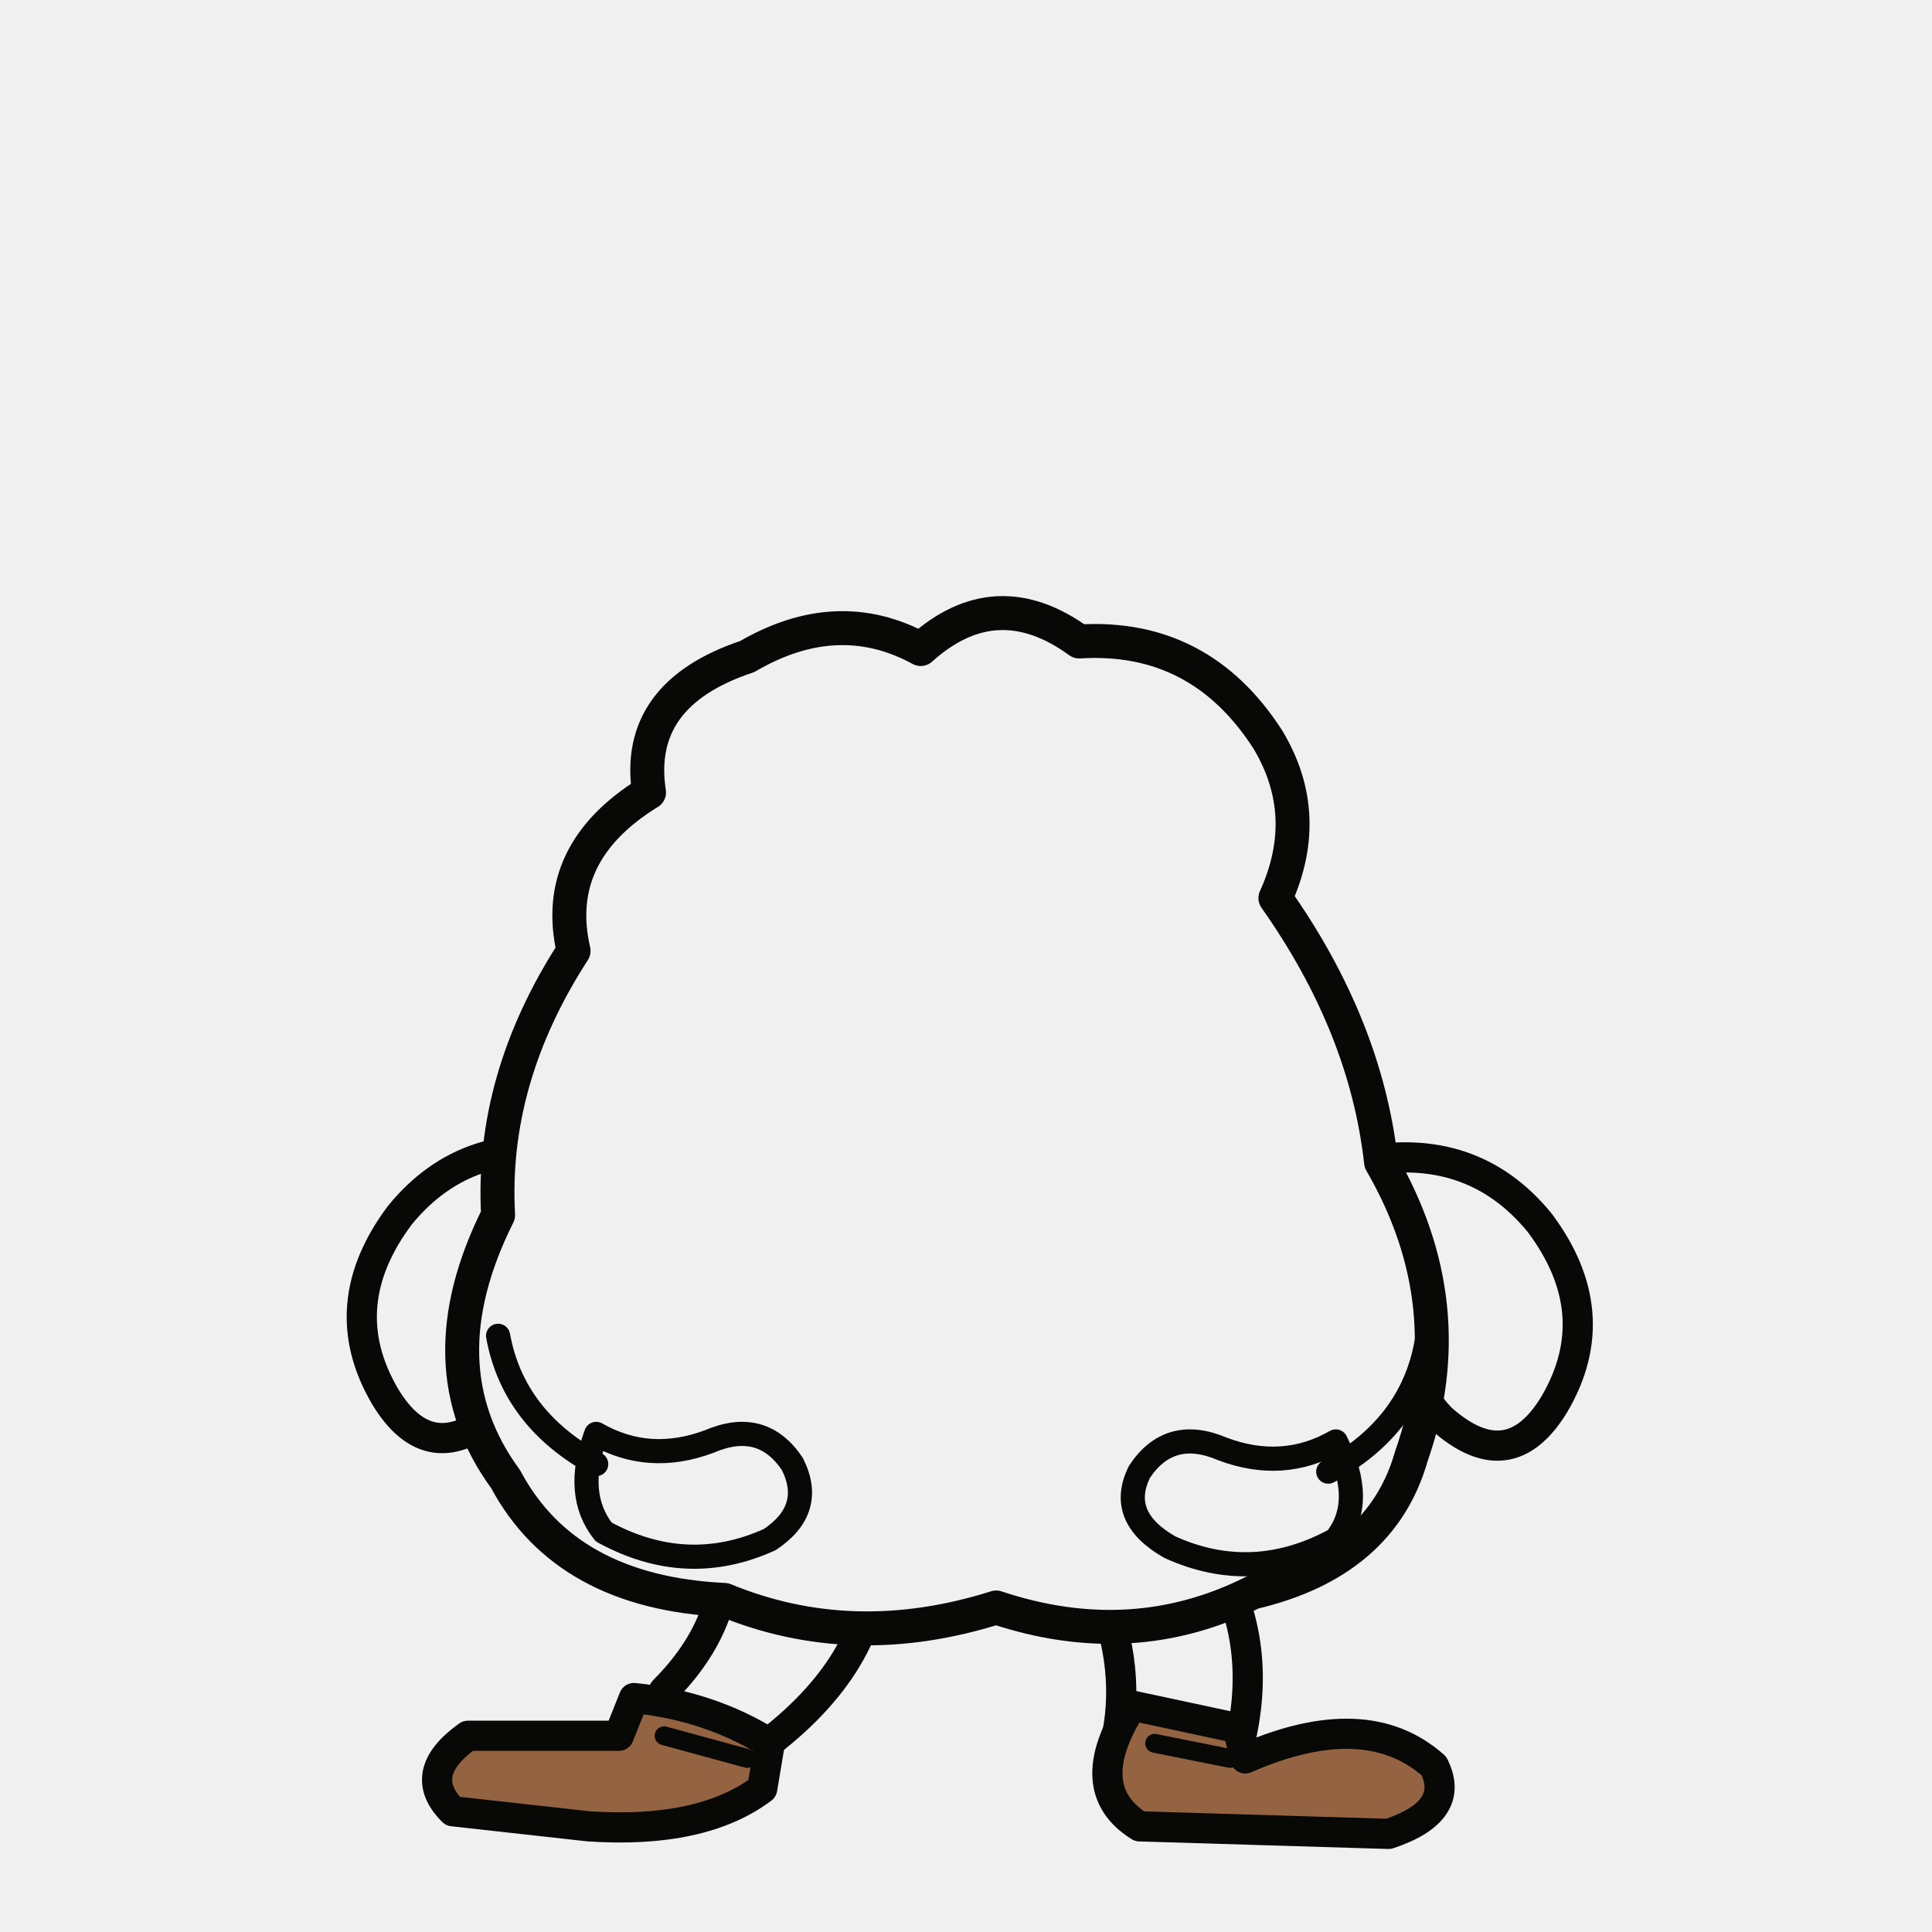
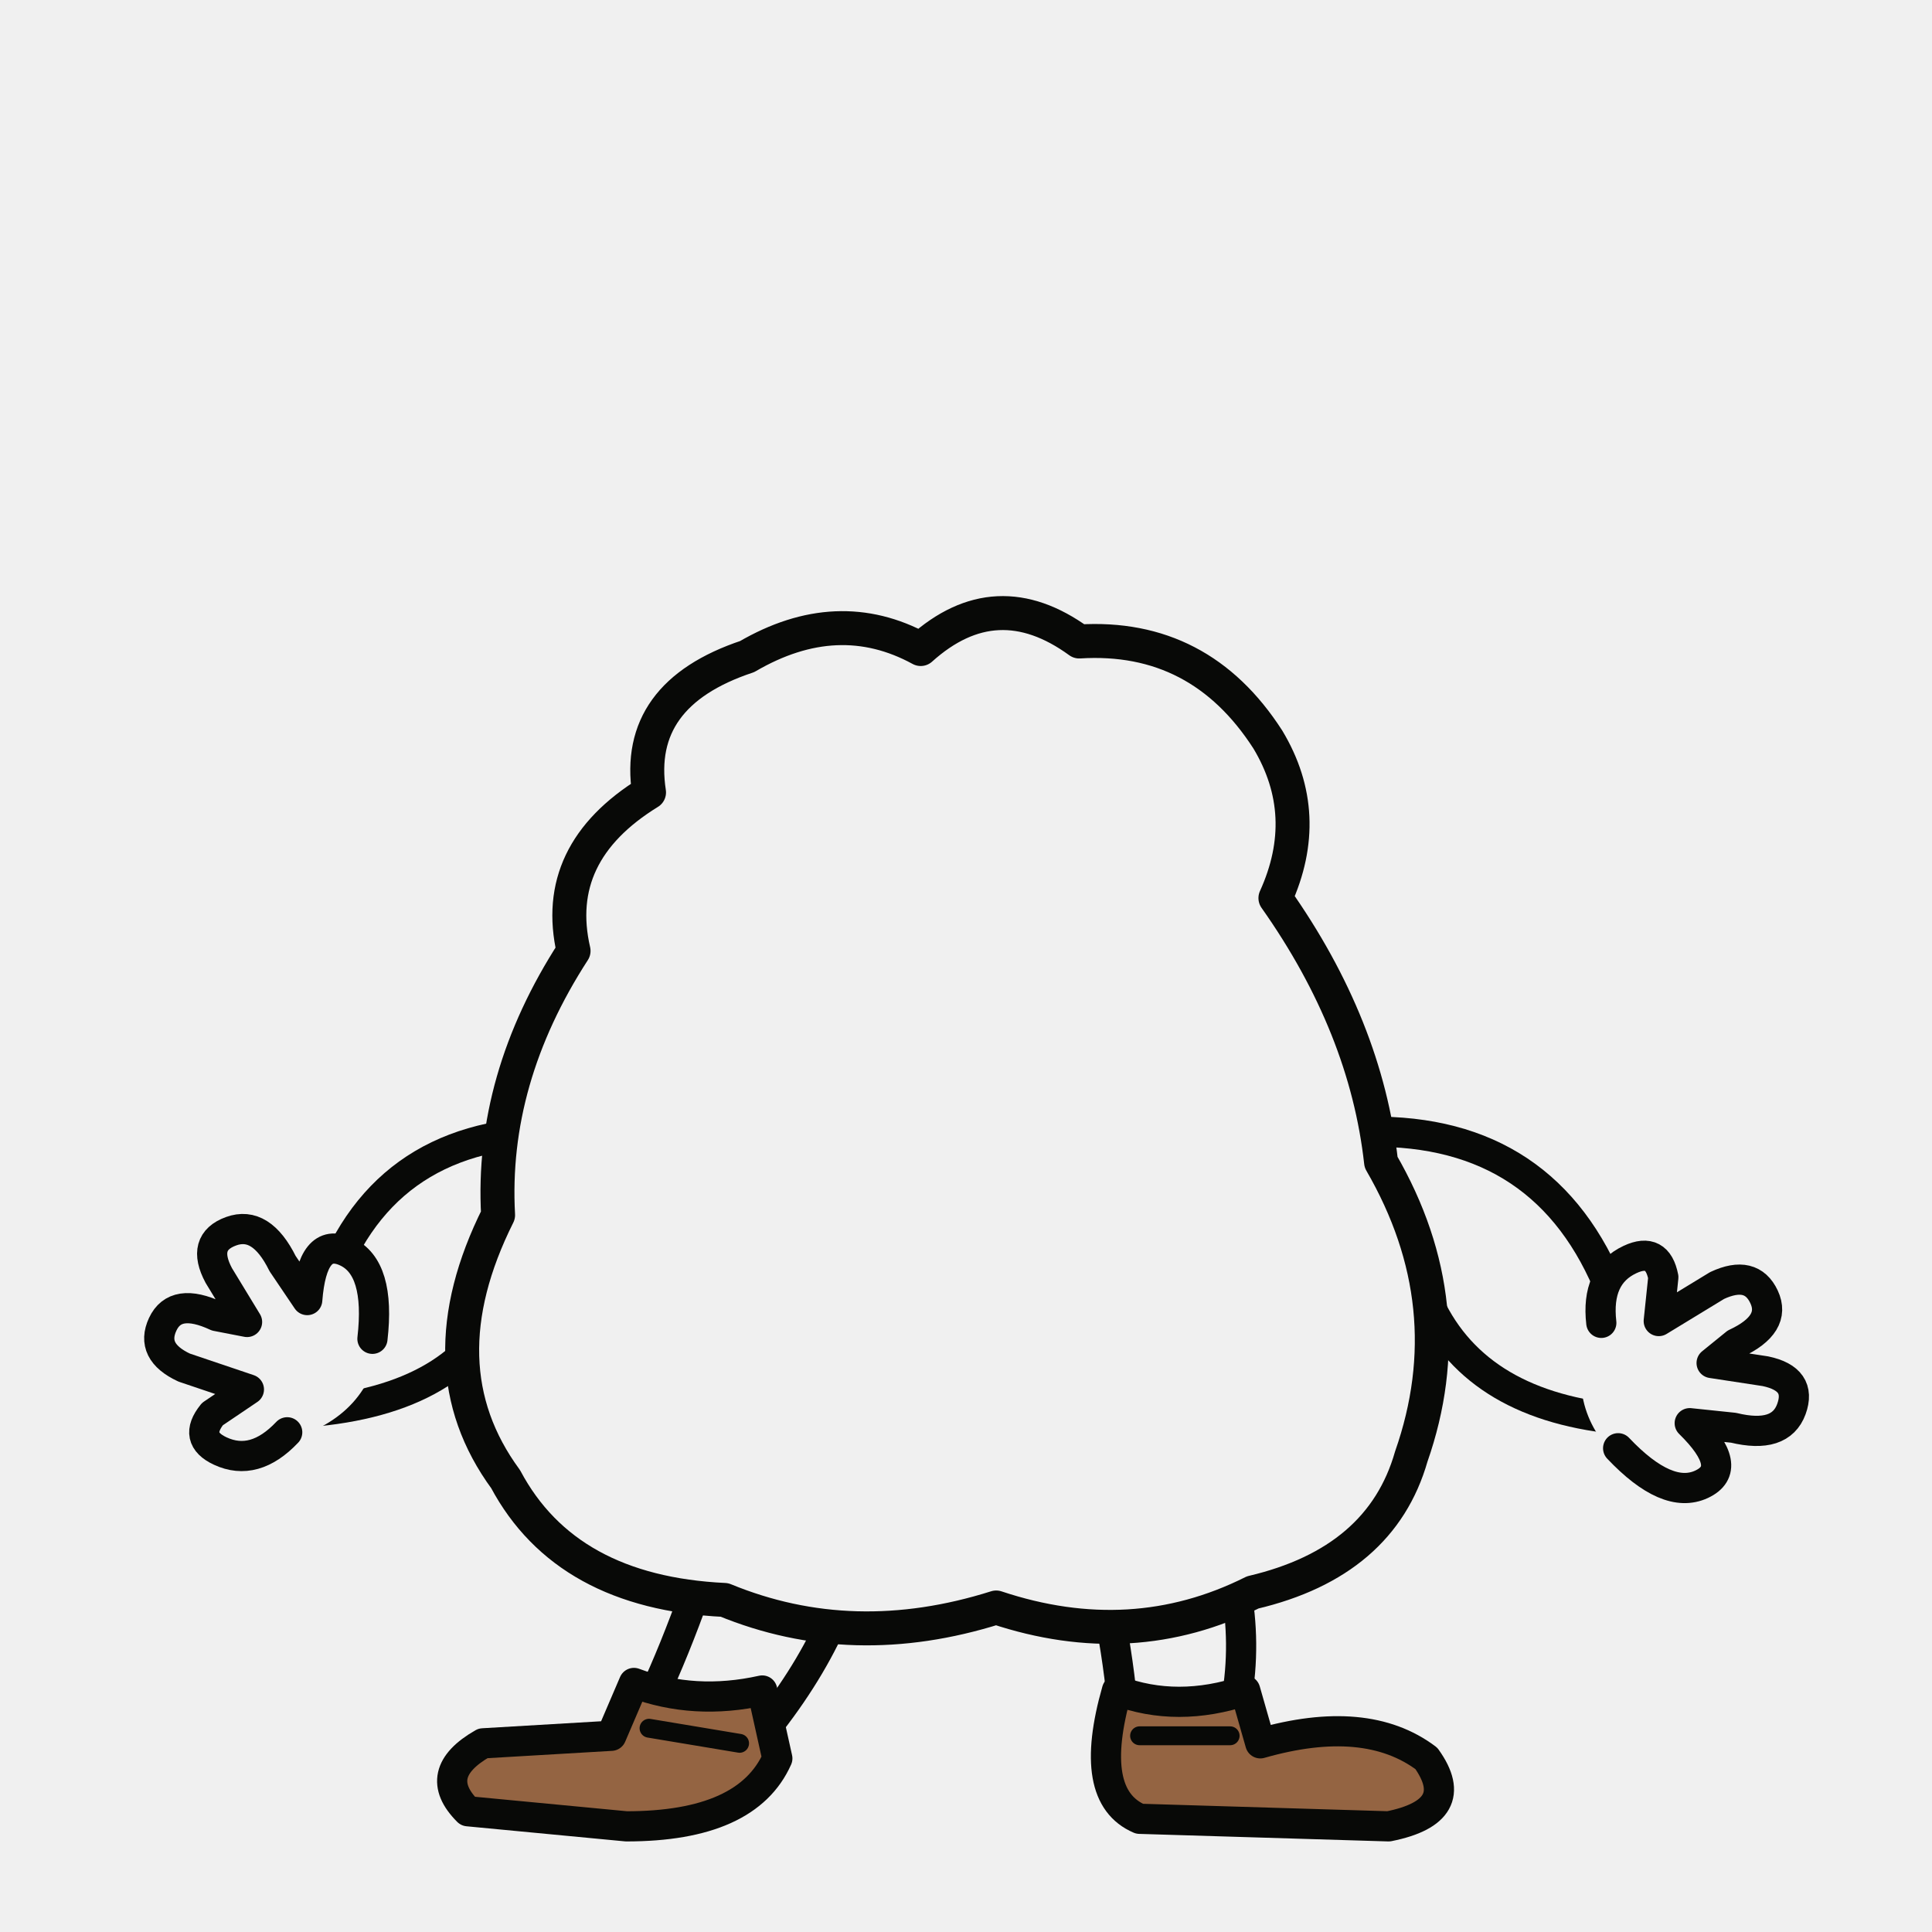
<svg xmlns="http://www.w3.org/2000/svg" width="256" height="256" viewBox="0 0 256 256">
  <defs>
    <mask id="outside">
      <rect width="256" height="256" fill="white" />
      <path d="M86 105 Q84 92 99 87 Q111 80 122 86 Q132 77 143 85 Q159 84 168 98 Q174 108 169 119 Q181 136 183 154 Q194 173 187 193 Q183 207 166 211 Q150 219 132 213 Q113 219 96 212 Q75 211 67 196 Q56 181 66 161 Q65 143 76 126 Q73 113 86 105Z" fill="black" stroke="black" stroke-width="3" />
    </mask>
+     <mask id="arm-ends">
+       <rect width="256" height="256" fill="white" />
+       <path d="M86 105 Q84 92 99 87 Q111 80 122 86 Q132 77 143 85 Q159 84 168 98 Q174 108 169 119 Q181 136 183 154 Q194 173 187 193 Q183 207 166 211 Q150 219 132 213 Q113 219 96 212 Q75 211 67 196 Q56 181 66 161 Q65 143 76 126 Q73 113 86 105Z" fill="black" stroke="black" stroke-width="3" />
+       <g transform="translate(36 180) rotate(-65)">
+         <path d="M-8 6 Q-14 4 -14 -1 Q-14 -5 -10 -4 L-5 -1 L-6 -10 Q-6 -15 -2 -15 Q2 -15 2 -9 L3 -5 L7 -11 Q10 -15 13 -12 Q16 -9 12 -4 L9 1 Q17 -2 17 3 Q17 8 8 11 Q-1 14 -8 6Z" fill="black" stroke="black" stroke-width="2" />
+       </g>
+       <g transform="translate(221 180) rotate(65)">
+         <path d="M-8 6 Q-14 4 -14 -1 Q-14 -5 -10 -4 L-5 -1 L-6 -10 Q-6 -15 -2 -15 Q2 -15 2 -9 L3 -5 L7 -11 Q10 -15 13 -12 Q16 -9 12 -4 L9 1 Q17 -2 17 3 Q17 8 8 11 Q-1 14 -8 6Z" fill="black" stroke="black" stroke-width="2" />
+       </g>
+     </mask>
  </defs>
+   <g mask="url(#arm-ends)">
+     <path d="M76 150 Q52 149 44 169 L35 176 L42 187 Q62 185 67 171 L84 169Z" fill="none" stroke="#080907" stroke-width="4" stroke-linecap="round" stroke-linejoin="round" />
+     <path d="M180 150 Q204 149 213 170 L222 177 L214 188 Q195 186 189 172 L173 169Z" fill="none" stroke="#080907" stroke-width="4" stroke-linecap="round" stroke-linejoin="round" />
+     <path d="M96 199 Q91 216 85 228 L99 232 Q112 217 114 202Z M144 202 Q148 215 149 229 L163 229 Q167 214 160 199Z" fill="none" stroke="#080907" stroke-width="4" stroke-linecap="round" stroke-linejoin="round" />
+   </g>
  <g mask="url(#outside)">
-     <path d="M96 204 Q97 215 88 224 L84 230 99 233 Q115 222 116 208Z M145 209 Q150 220 148 230 L164 232 Q168 217 160 205Z" fill="none" stroke="#080907" stroke-width="4" stroke-linejoin="round" stroke-linecap="round" />
-     <path d="M77 153 Q62 150 53 161 Q44 173 51 185 Q57 195 66 187 Q71 182 68 176 Q75 172 86 178Z M180 154 Q195 151 204 162 Q213 174 206 186 Q200 196 191 188 Q186 183 189 177 Q182 173 171 179Z" fill="none" stroke="#080907" stroke-width="4" stroke-linejoin="round" stroke-linecap="round" />
+     <g transform="translate(36 180) rotate(-65)">
+       <path d="M-8 6 Q-14 4 -14 -1 Q-14 -5 -10 -4 L-5 -1 L-6 -10 Q-6 -15 -2 -15 Q2 -15 2 -9 L3 -5 L7 -11 Q10 -15 13 -12 Q16 -9 12 -4 L9 1 Q17 -2 17 3 Q17 8 8 11 " fill="none" stroke="#080907" stroke-width="4" stroke-linecap="round" stroke-linejoin="round" />
+     </g>
+     <g transform="translate(221 180) rotate(65)">
+       <path d="M-8 6 Q-14 4 -14 -1 Q-14 -5 -10 -4 L-5 -1 L-6 -10 Q-6 -15 -2 -15 Q2 -15 2 -9 L3 -5 L7 -11 Q10 -15 13 -12 Q16 -9 12 -4 L9 1 Q17 -2 17 3 Q17 8 8 11 " fill="none" stroke="#080907" stroke-width="4" stroke-linecap="round" stroke-linejoin="round" />
+     </g>
  </g>
-   <path d="M86 105 Q84 92 99 87 Q111 80 122 86 Q132 77 143 85 Q159 84 168 98 Q174 108 169 119 Q181 136 183 154 Q194 173 187 193 Q183 207 166 211 Q150 219 132 213 Q113 219 96 212 Q75 211 67 196 Q56 181 66 161 Q65 143 76 126 Q73 113 86 105Z" fill="none" stroke="#080907" stroke-width="4.5" stroke-linejoin="round" stroke-linecap="round" />
-   <path d="M84 225 Q94 226 102 231 L101 237 Q93 243 78 242 L60 240 Q55 235 62 230 L82 230Z" fill="#946442" stroke="#080907" stroke-width="4" stroke-linejoin="round" stroke-linecap="round" />
-   <path d="M150 226 L164 229 165 233 Q181 226 190 234 Q193 240 184 243 L151 242 Q143 237 150 226Z" fill="#946442" stroke="#080907" stroke-width="4" stroke-linejoin="round" stroke-linecap="round" />
-   <path d="M66 177 Q68 188 79 194 M79 190 Q86 194 94 191 Q101 188 105 194 Q108 200 102 204 Q91 209 80 203 Q76 198 79 190Z M189 178 Q187 189 176 195 M177 191 Q170 195 162 192 Q155 189 151 195 Q148 201 155 205 Q166 210 177 204 Q181 199 177 191Z" fill="none" stroke="#080907" stroke-width="3.2" stroke-linejoin="round" stroke-linecap="round" />
-   <path d="M88 230 L99 233 M153 231 L163 233" fill="none" stroke="#080907" stroke-width="2.5" stroke-linejoin="round" stroke-linecap="round" />
+   <path d="M86 105 Q84 92 99 87 Q111 80 122 86 Q132 77 143 85 Q159 84 168 98 Q174 108 169 119 Q181 136 183 154 Q194 173 187 193 Q183 207 166 211 Q150 219 132 213 Q113 219 96 212 Q75 211 67 196 Q56 181 66 161 Q65 143 76 126 Q73 113 86 105Z" fill="none" stroke="#080907" stroke-width="4.5" stroke-linecap="round" stroke-linejoin="round" />
+   <path d="M84 223 Q92 226 101 224 L103 233 Q99 242 83 242 L62 240 Q57 235 64 231 L81 230Z" fill="#946442" stroke="#080907" stroke-width="4" stroke-linecap="round" stroke-linejoin="round" />
+   <path d="M148 224 Q156 227 165 224 L167 231 Q181 227 189 233 Q194 240 184 242 L151 241 Q144 238 148 224Z" fill="#946442" stroke="#080907" stroke-width="4" stroke-linecap="round" stroke-linejoin="round" />
+   <path d="M86 229 L98 231 M151 230 L163 230" fill="none" stroke="#080907" stroke-width="2.5" stroke-linecap="round" stroke-linejoin="round" />
</svg>
